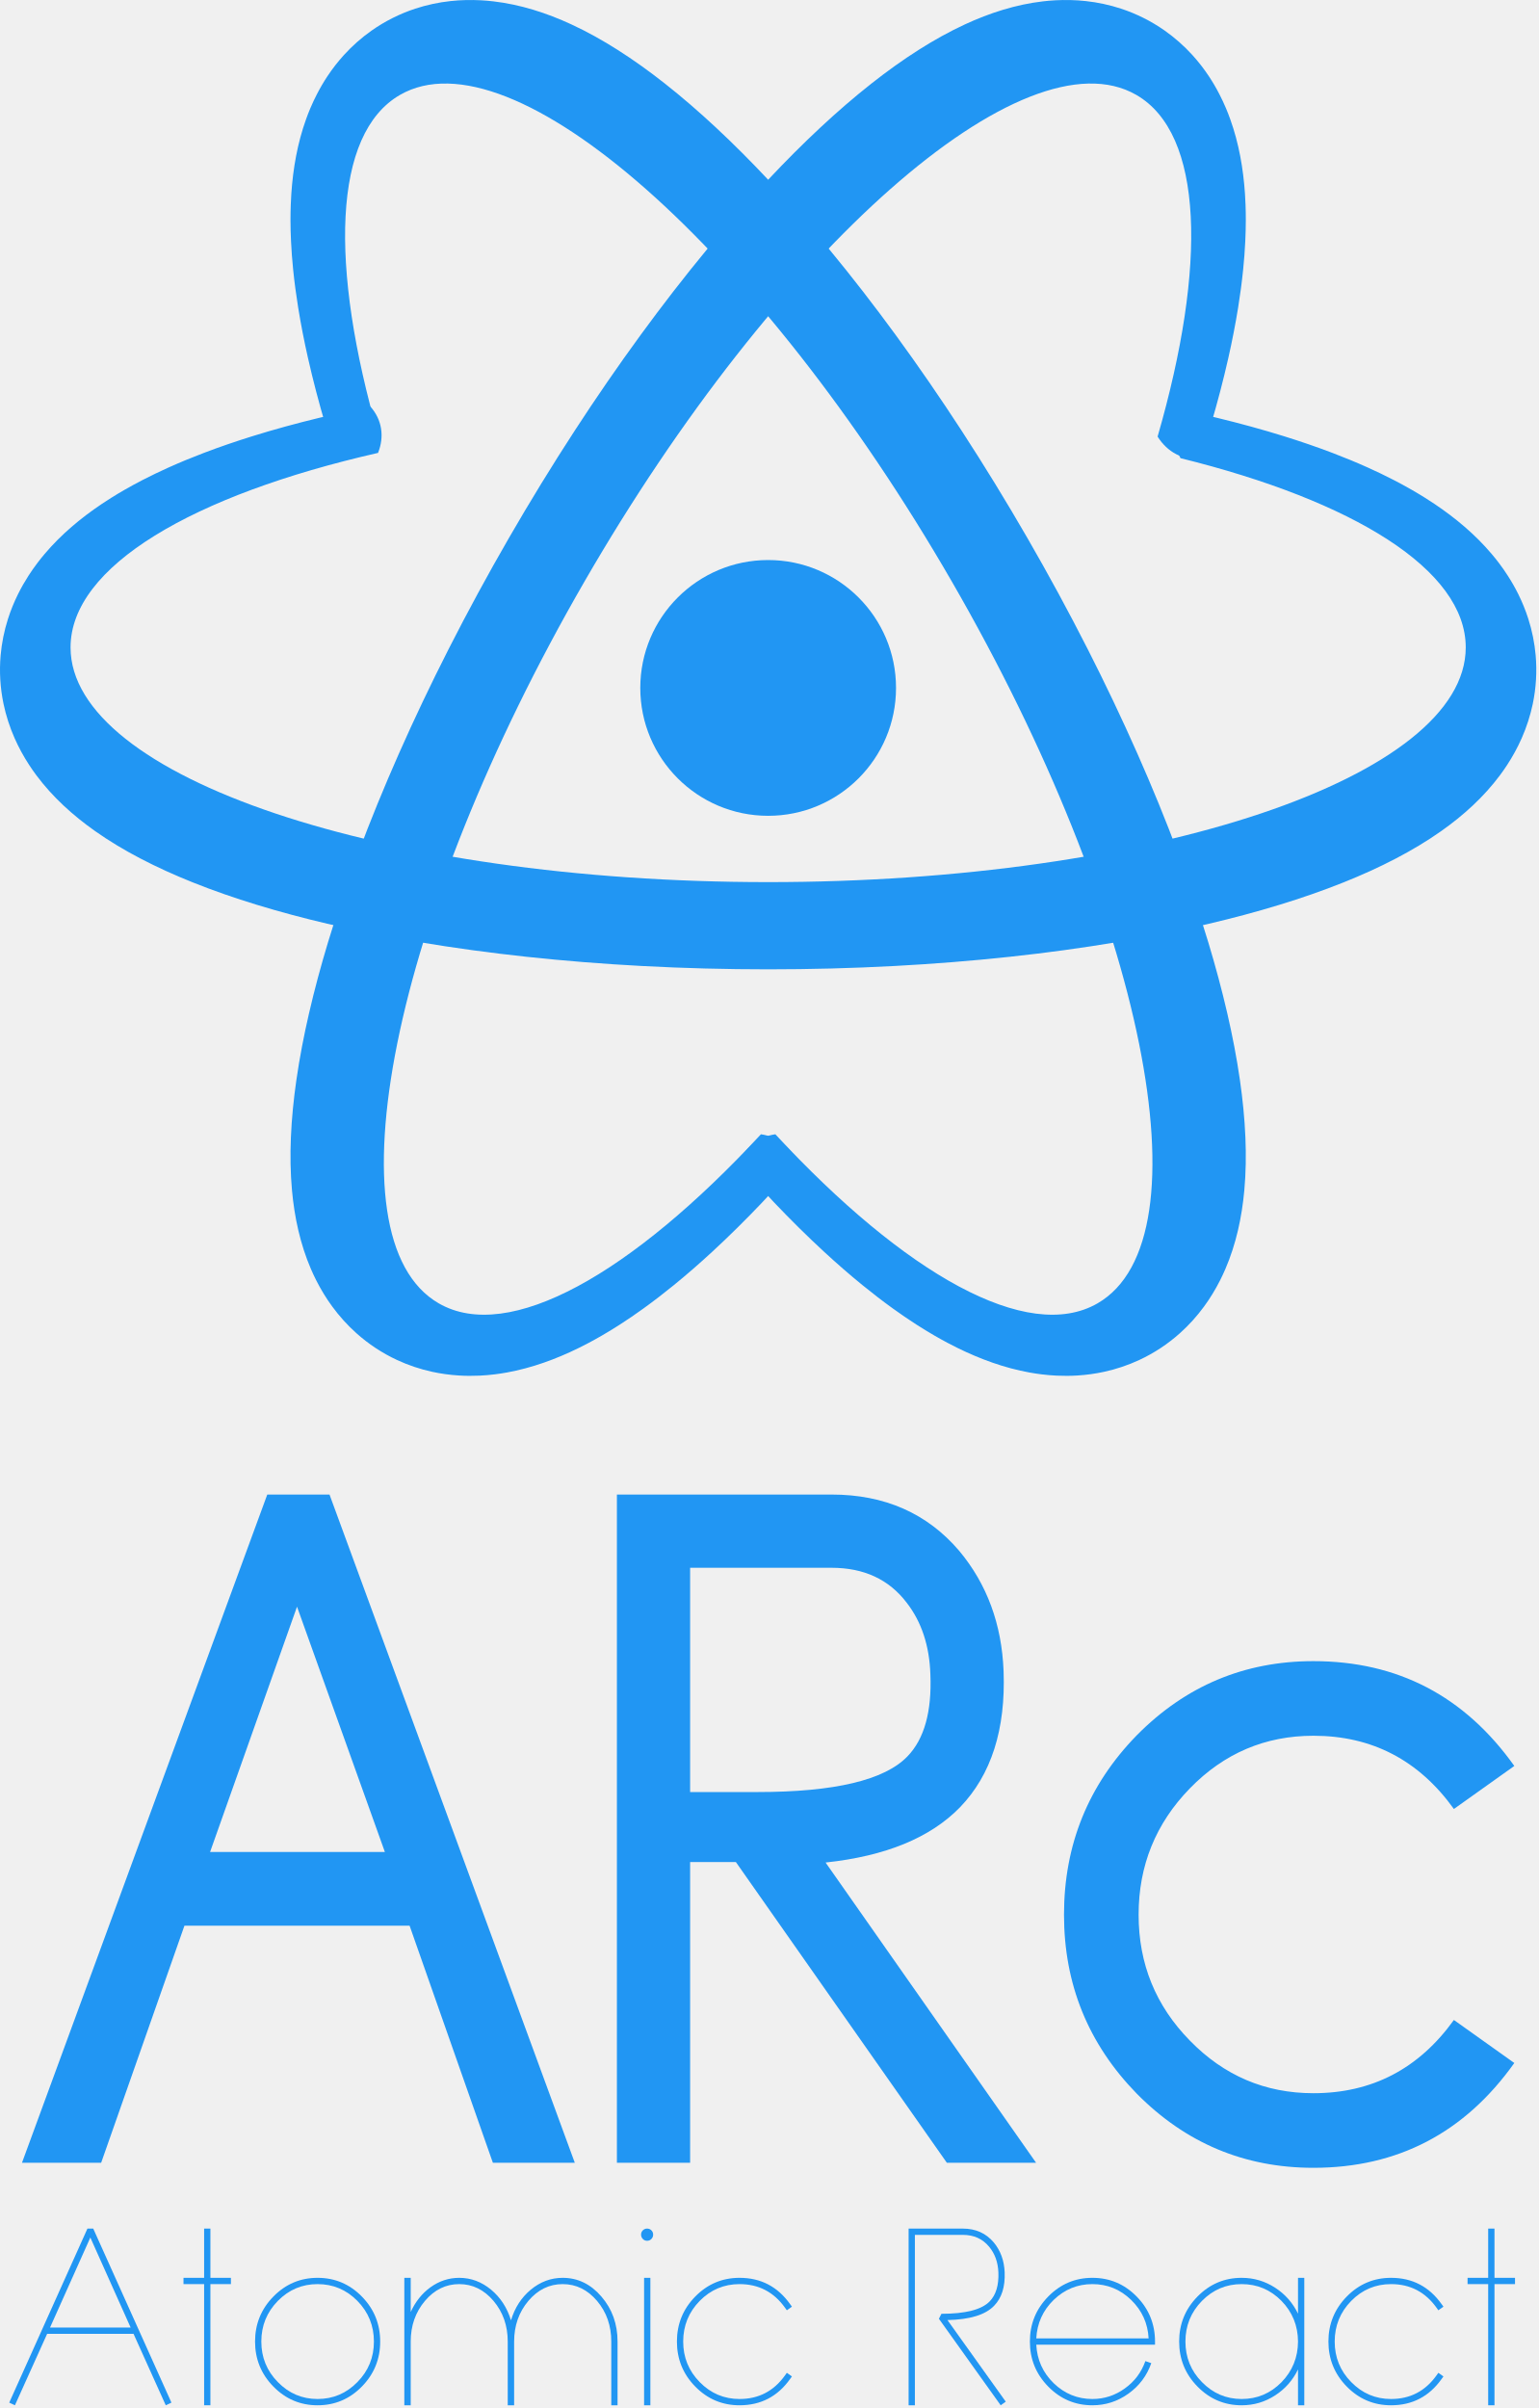
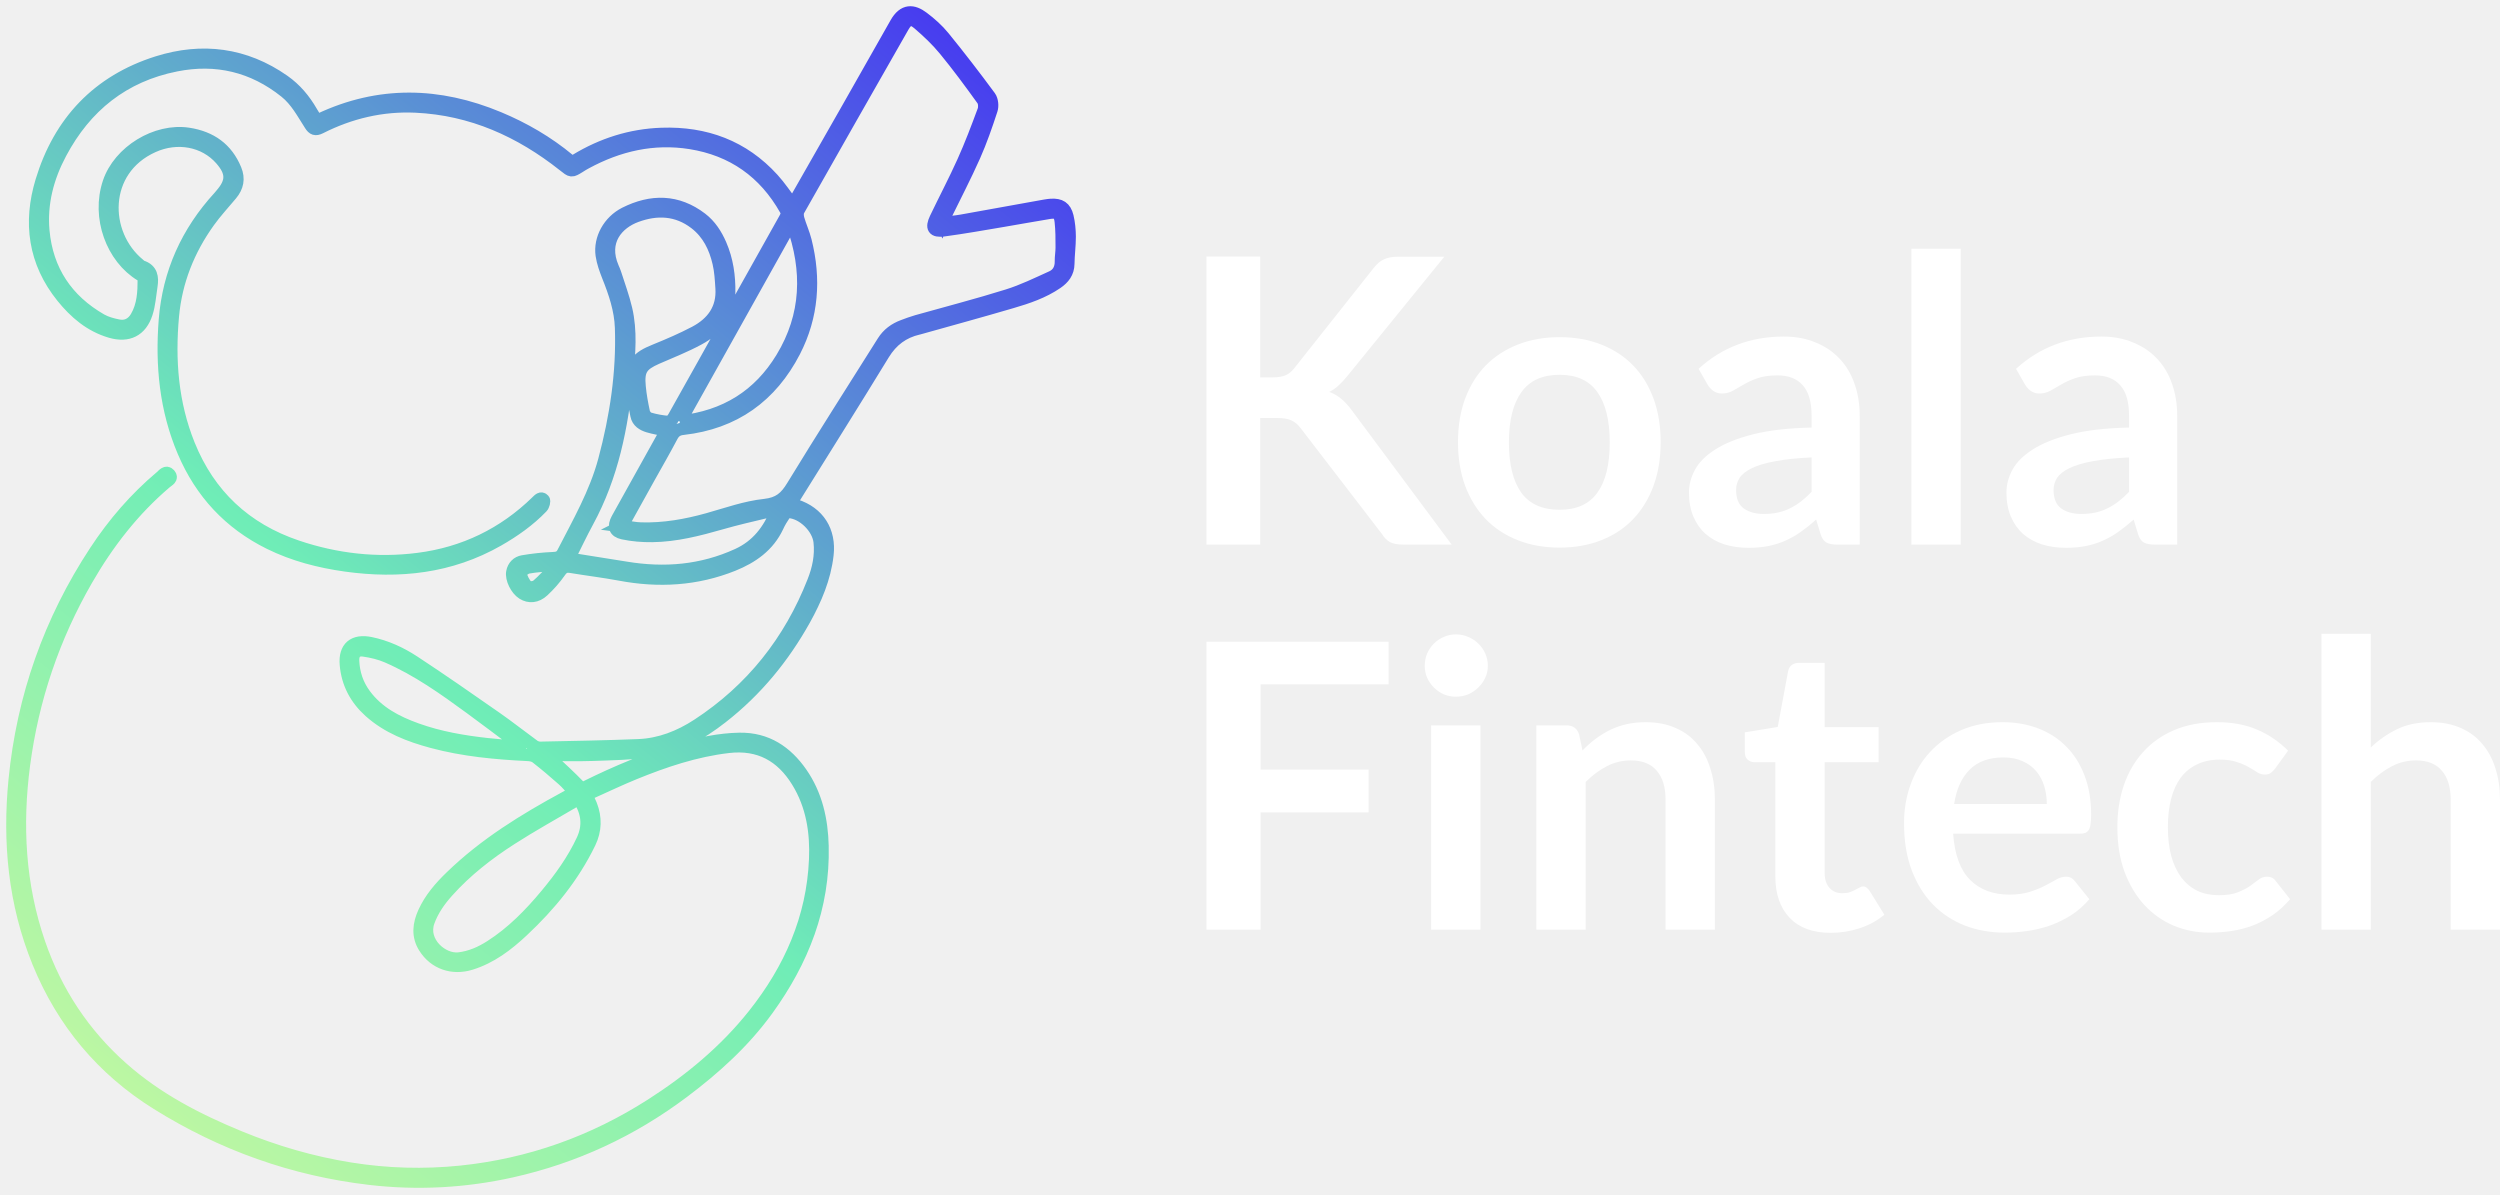
- <svg xmlns="http://www.w3.org/2000/svg" width="100%" height="100%" viewBox="0 0 411 643" version="1.1" xml:space="preserve" style="fill-rule:evenodd;clip-rule:evenodd;stroke-linejoin:round;stroke-miterlimit:1.414;">
-   <g transform="matrix(1,0,0,1,-434.858,-71.5161)">
-     <g class="logo" transform="matrix(1,0,0,1,5.54652,28.3313)">
-       <g class="symbol" transform="matrix(0.730839,0,0,0.730839,-11.6879,-117.931)">
-         <g transform="matrix(1,0,0,1,0,-3.30776)">
-           <path d="M738.748,372.292C743.056,377.12 743.923,383.318 741.56,389.234C673.786,404.652 629.197,430.744 629.197,460.312C629.197,507.636 743.42,546.057 884.109,546.057C1024.8,546.057 1139.02,507.636 1139.02,460.312C1139.02,431.943 1097.97,406.773 1034.79,391.162C1031.65,385.195 1031.87,378.745 1035.66,373.578C1039.88,374.479 1044.08,375.435 1048.27,376.451C1056.47,378.44 1064.62,380.658 1072.68,383.17C1078.62,385.021 1084.51,387.033 1090.33,389.247C1094.69,390.909 1099.01,392.685 1103.27,394.6C1106.44,396.026 1109.58,397.529 1112.66,399.123C1114.94,400.295 1117.18,401.516 1119.4,402.791C1121.01,403.719 1122.61,404.675 1124.18,405.663C1125.32,406.378 1126.45,407.109 1127.57,407.858C1135.27,413.023 1142.47,419.041 1148.47,426.135C1149.42,427.248 1150.33,428.386 1151.21,429.549C1152.34,431.045 1153.41,432.582 1154.42,434.16C1155.8,436.295 1157.06,438.504 1158.19,440.777C1159.65,443.716 1160.89,446.763 1161.89,449.89C1163.27,454.209 1164.17,458.676 1164.57,463.192C1165.09,469.111 1164.73,475.1 1163.52,480.916C1162.61,485.23 1161.25,489.443 1159.47,493.475C1157.96,496.89 1156.16,500.174 1154.12,503.298C1153.3,504.554 1152.44,505.785 1151.54,506.989C1145.61,514.961 1138.16,521.699 1130.06,527.412C1124.81,531.117 1119.27,534.408 1113.58,537.386C1107.35,540.646 1100.93,543.534 1094.4,546.147C1086.73,549.218 1078.91,551.912 1071.01,554.33C1062.5,556.937 1053.89,559.222 1045.22,561.261C1034.15,563.866 1022.99,566.067 1011.77,567.954C998.741,570.147 985.637,571.914 972.497,573.33C958.469,574.841 944.397,575.95 930.308,576.703C914.923,577.525 899.516,577.923 884.109,577.923C868.703,577.923 853.295,577.525 837.911,576.703C823.821,575.95 809.75,574.841 795.721,573.33C782.582,571.914 769.478,570.147 756.445,567.954C745.232,566.067 734.069,563.866 722.999,561.261C714.332,559.222 705.72,556.937 697.206,554.33C689.308,551.912 681.489,549.218 673.82,546.147C667.293,543.533 660.871,540.646 654.64,537.387C648.947,534.409 643.411,531.117 638.159,527.412C630.061,521.7 622.611,514.963 616.679,506.992C615.783,505.788 614.923,504.557 614.102,503.301C612.059,500.176 610.26,496.891 608.752,493.475C606.973,489.442 605.603,485.227 604.701,480.911C603.486,475.096 603.126,469.11 603.647,463.192C604.044,458.675 604.953,454.205 606.333,449.885C607.331,446.759 608.575,443.712 610.035,440.773C611.163,438.502 612.421,436.296 613.791,434.163C614.805,432.584 615.881,431.046 617.012,429.549C617.892,428.385 618.804,427.246 619.747,426.133C625.754,419.04 632.945,413.022 640.652,407.858C641.77,407.109 642.9,406.377 644.04,405.662C645.613,404.675 647.207,403.719 648.817,402.792C651.033,401.516 653.281,400.295 655.554,399.123C658.643,397.53 661.779,396.026 664.95,394.6C669.208,392.685 673.528,390.909 677.892,389.247C683.705,387.033 689.595,385.022 695.534,383.17C703.595,380.658 711.746,378.44 719.951,376.451C726.188,374.939 732.456,373.558 738.748,372.292Z" style="fill:rgb(33,150,243);" />
-         </g>
-         <g transform="matrix(-0.5,-0.866025,0.866025,-0.5,920.438,1471.71)">
-           <path d="M738.748,372.292C743.056,377.12 743.923,383.318 741.56,389.234C673.786,404.652 629.197,430.744 629.197,460.312C629.197,507.636 743.42,546.057 884.109,546.057C1024.8,546.057 1139.02,507.636 1139.02,460.312C1139.02,431.943 1097.97,406.773 1034.79,391.162C1031.65,385.195 1031.87,378.745 1035.66,373.578C1039.88,374.479 1044.08,375.435 1048.27,376.451C1056.47,378.44 1064.62,380.658 1072.68,383.17C1078.62,385.021 1084.51,387.033 1090.33,389.247C1094.69,390.909 1099.01,392.685 1103.27,394.6C1106.44,396.026 1109.58,397.529 1112.66,399.123C1114.94,400.295 1117.18,401.516 1119.4,402.791C1121.01,403.719 1122.61,404.675 1124.18,405.663C1125.32,406.378 1126.45,407.109 1127.57,407.858C1135.27,413.023 1142.47,419.041 1148.47,426.135C1149.42,427.248 1150.33,428.386 1151.21,429.549C1152.34,431.045 1153.41,432.582 1154.42,434.16C1155.8,436.295 1157.06,438.504 1158.19,440.777C1159.65,443.716 1160.89,446.763 1161.89,449.89C1163.27,454.209 1164.17,458.676 1164.57,463.192C1165.09,469.111 1164.73,475.1 1163.52,480.916C1162.61,485.23 1161.25,489.443 1159.47,493.475C1157.96,496.89 1156.16,500.174 1154.12,503.298C1153.3,504.554 1152.44,505.785 1151.54,506.989C1145.61,514.961 1138.16,521.699 1130.06,527.412C1124.81,531.117 1119.27,534.408 1113.58,537.386C1107.35,540.646 1100.93,543.534 1094.4,546.147C1086.73,549.218 1078.91,551.912 1071.01,554.33C1062.5,556.937 1053.89,559.222 1045.22,561.261C1034.15,563.866 1022.99,566.067 1011.77,567.954C998.741,570.147 985.637,571.914 972.497,573.33C958.469,574.841 944.397,575.95 930.308,576.703C914.923,577.525 899.516,577.923 884.109,577.923C868.703,577.923 853.295,577.525 837.911,576.703C823.821,575.95 809.75,574.841 795.721,573.33C782.582,571.914 769.478,570.147 756.445,567.954C745.232,566.067 734.069,563.866 722.999,561.261C714.332,559.222 705.72,556.937 697.206,554.33C689.308,551.912 681.489,549.218 673.82,546.147C667.293,543.533 660.871,540.646 654.64,537.387C648.947,534.409 643.411,531.117 638.159,527.412C630.061,521.7 622.611,514.963 616.679,506.992C615.783,505.788 614.923,504.557 614.102,503.301C612.059,500.176 610.26,496.891 608.752,493.475C606.973,489.442 605.603,485.227 604.701,480.911C603.486,475.096 603.126,469.11 603.647,463.192C604.044,458.675 604.953,454.205 606.333,449.885C607.331,446.759 608.575,443.712 610.035,440.773C611.163,438.502 612.421,436.296 613.791,434.163C614.805,432.584 615.881,431.046 617.012,429.549C617.892,428.385 618.804,427.246 619.747,426.133C625.754,419.04 632.945,413.022 640.652,407.858C641.77,407.109 642.9,406.377 644.04,405.662C645.613,404.675 647.207,403.719 648.817,402.792C651.033,401.516 653.281,400.295 655.554,399.123C658.643,397.53 661.779,396.026 664.95,394.6C669.208,392.685 673.528,390.909 677.892,389.247C683.705,387.033 689.595,385.022 695.534,383.17C703.595,380.658 711.746,378.44 719.951,376.451C726.188,374.939 732.456,373.558 738.748,372.292Z" style="fill:rgb(33,150,243);" />
-         </g>
-         <g transform="matrix(0.5,-0.866025,-0.866025,-0.5,847.781,1471.71)">
-           <path d="M738.748,372.292C743.056,377.12 743.923,383.318 741.56,389.234C673.786,404.652 629.197,430.744 629.197,460.312C629.197,507.636 743.42,546.057 884.109,546.057C1024.8,546.057 1139.02,507.636 1139.02,460.312C1139.02,431.943 1097.97,406.773 1034.79,391.162C1031.65,385.195 1031.87,378.745 1035.66,373.578C1039.88,374.479 1044.08,375.435 1048.27,376.451C1056.47,378.44 1064.62,380.658 1072.68,383.17C1078.62,385.021 1084.51,387.033 1090.33,389.247C1094.69,390.909 1099.01,392.685 1103.27,394.6C1106.44,396.026 1109.58,397.529 1112.66,399.123C1114.94,400.295 1117.18,401.516 1119.4,402.791C1121.01,403.719 1122.61,404.675 1124.18,405.663C1125.32,406.378 1126.45,407.109 1127.57,407.858C1135.27,413.023 1142.47,419.041 1148.47,426.135C1149.42,427.248 1150.33,428.386 1151.21,429.549C1152.34,431.045 1153.41,432.582 1154.42,434.16C1155.8,436.295 1157.06,438.504 1158.19,440.777C1159.65,443.716 1160.89,446.763 1161.89,449.89C1163.27,454.209 1164.17,458.676 1164.57,463.192C1165.09,469.111 1164.73,475.1 1163.52,480.916C1162.61,485.23 1161.25,489.443 1159.47,493.475C1157.96,496.89 1156.16,500.174 1154.12,503.298C1153.3,504.554 1152.44,505.785 1151.54,506.989C1145.61,514.961 1138.16,521.699 1130.06,527.412C1124.81,531.117 1119.27,534.408 1113.58,537.386C1107.35,540.646 1100.93,543.534 1094.4,546.147C1086.73,549.218 1078.91,551.912 1071.01,554.33C1062.5,556.937 1053.89,559.222 1045.22,561.261C1034.15,563.866 1022.99,566.067 1011.77,567.954C998.741,570.147 985.637,571.914 972.497,573.33C958.469,574.841 944.397,575.95 930.308,576.703C914.923,577.525 899.516,577.923 884.109,577.923C868.703,577.923 853.295,577.525 837.911,576.703C823.821,575.95 809.75,574.841 795.721,573.33C782.582,571.914 769.478,570.147 756.445,567.954C745.232,566.067 734.069,563.866 722.999,561.261C714.332,559.222 705.72,556.937 697.206,554.33C689.308,551.912 681.489,549.218 673.82,546.147C667.293,543.533 660.871,540.646 654.64,537.387C648.947,534.409 643.411,531.117 638.159,527.412C630.061,521.7 622.611,514.963 616.679,506.992C615.783,505.788 614.923,504.557 614.102,503.301C612.059,500.176 610.26,496.891 608.752,493.475C606.973,489.442 605.603,485.227 604.701,480.911C603.486,475.096 603.126,469.11 603.647,463.192C604.044,458.675 604.953,454.205 606.333,449.885C607.331,446.759 608.575,443.712 610.035,440.773C611.163,438.502 612.421,436.296 613.791,434.163C614.805,432.584 615.881,431.046 617.012,429.549C617.892,428.385 618.804,427.246 619.747,426.133C625.754,419.04 632.945,413.022 640.652,407.858C641.77,407.109 642.9,406.377 644.04,405.662C645.613,404.675 647.207,403.719 648.817,402.792C651.033,401.516 653.281,400.295 655.554,399.123C658.643,397.53 661.779,396.026 664.95,394.6C669.208,392.685 673.528,390.909 677.892,389.247C683.705,387.033 689.595,385.022 695.534,383.17C703.595,380.658 711.746,378.44 719.951,376.451C726.188,374.939 732.456,373.558 738.748,372.292Z" style="fill:rgb(33,150,243);" />
-         </g>
-         <g transform="matrix(1.16298,0,0,1.16298,-142.488,-66.7862)">
-           <circle cx="882.732" cy="463.109" r="40.177" style="fill:rgb(33,150,243);" />
-         </g>
-       </g>
-       <g class="arc" transform="matrix(0.83432,0,0,0.83432,-138.275,198.975)">
-         <path d="M838.067,505.474L864.288,505.474L785.773,291.607L765.851,291.607L687.335,505.474L712.677,505.474L739.337,429.595L811.407,429.595L838.067,505.474ZM775.372,327.495L803.497,406.011L747.54,406.011L775.372,327.495Z" style="fill:rgb(33,150,243);fill-rule:nonzero;" />
-         <path d="M901.202,386.822L901.202,315.044L946.466,315.044C956.817,315.044 964.825,318.755 970.489,326.177C975.274,332.329 977.814,339.995 978.107,349.175C978.595,361.089 976.153,369.829 970.782,375.396C963.458,383.013 947.442,386.822 922.735,386.822L901.202,386.822ZM915.851,409.234L983.38,505.474L1011.94,505.474L944.562,409.38C963.8,407.329 978.155,401.421 987.628,391.656C997.589,381.304 1002.23,366.802 1001.54,348.15C1000.96,333.111 996.222,320.269 987.335,309.624C977.081,297.613 963.458,291.607 946.466,291.607L877.765,291.607L877.765,505.474L901.202,505.474L901.202,409.234L915.851,409.234Z" style="fill:rgb(33,150,243);fill-rule:nonzero;" />
-         <path d="M1145.68,392.242L1165.02,378.472C1149.1,356.109 1127.67,344.927 1100.71,344.927C1078.64,344.927 1059.8,352.837 1044.17,368.658C1028.64,384.576 1020.88,403.716 1020.88,426.079C1020.88,448.345 1028.64,467.437 1044.17,483.355C1059.8,499.175 1078.64,507.085 1100.71,507.085C1127.67,507.085 1149.1,495.904 1165.02,473.54L1145.68,459.771C1134.45,475.396 1119.46,483.208 1100.71,483.208C1085.28,483.208 1072.1,477.593 1061.16,466.363C1050.23,455.23 1044.76,441.802 1044.76,426.079C1044.76,410.357 1050.23,396.88 1061.16,385.65C1072.1,374.419 1085.28,368.804 1100.71,368.804C1119.46,368.804 1134.45,376.617 1145.68,392.242Z" style="fill:rgb(33,150,243);fill-rule:nonzero;" />
-       </g>
-       <g class="atomic-react" transform="matrix(1,0,0,1,-208.162,-33.024)">
-         <path d="M660.825,671.302L639.942,717.772L641.457,718.481L650.062,699.403L673.136,699.403L681.74,718.481L683.255,717.772L662.372,671.302L660.825,671.302ZM650.835,697.727L661.599,673.686L672.362,697.727L650.835,697.727Z" style="fill:rgb(33,150,243);fill-rule:nonzero;" />
-         <path d="M693.664,671.302L691.988,671.302L691.988,684.45L686.478,684.45L686.478,686.126L691.988,686.126L691.988,718.481L693.664,718.481L693.664,686.126L699.143,686.126L699.143,684.45L693.664,684.45L693.664,671.302Z" style="fill:rgb(33,150,243);fill-rule:nonzero;" />
-         <path d="M710.486,689.445C707.221,692.775 705.588,696.782 705.588,701.466C705.588,706.149 707.221,710.156 710.486,713.486C713.752,716.816 717.684,718.481 722.281,718.481C726.9,718.481 730.843,716.816 734.108,713.486C737.374,710.156 739.007,706.149 739.007,701.466C739.007,696.782 737.374,692.775 734.108,689.445C730.843,686.115 726.9,684.45 722.281,684.45C717.684,684.45 713.752,686.115 710.486,689.445ZM711.679,712.294C708.735,709.307 707.264,705.698 707.264,701.466C707.264,697.233 708.735,693.613 711.679,690.605C714.622,687.619 718.156,686.126 722.281,686.126C726.428,686.126 729.973,687.619 732.916,690.605C735.859,693.613 737.331,697.233 737.331,701.466C737.331,705.698 735.859,709.307 732.916,712.294C729.973,715.302 726.428,716.806 722.281,716.806C718.156,716.806 714.622,715.302 711.679,712.294Z" style="fill:rgb(33,150,243);fill-rule:nonzero;" />
-         <path d="M779.193,687.64C776.701,689.724 774.95,692.442 773.941,695.794C772.909,692.442 771.148,689.724 768.655,687.64C766.099,685.514 763.252,684.45 760.115,684.45C757.344,684.45 754.787,685.288 752.445,686.964C750.168,688.618 748.406,690.82 747.16,693.57L747.16,684.45L745.452,684.45L745.452,718.481L747.16,718.481L747.16,701.466C747.16,697.233 748.428,693.613 750.963,690.605C753.498,687.619 756.549,686.126 760.115,686.126C763.682,686.126 766.733,687.619 769.268,690.605C771.803,693.613 773.07,697.233 773.07,701.466L773.07,718.481L774.778,718.481L774.778,701.466C774.778,697.233 776.046,693.613 778.581,690.605C781.116,687.619 784.167,686.126 787.733,686.126C791.321,686.126 794.383,687.619 796.918,690.605C799.453,693.613 800.721,697.233 800.721,701.466L800.721,718.481L802.397,718.481L802.397,701.466C802.397,696.782 800.957,692.775 798.078,689.445C795.221,686.115 791.773,684.45 787.733,684.45C784.597,684.45 781.75,685.514 779.193,687.64Z" style="fill:rgb(33,150,243);fill-rule:nonzero;" />
-         <path d="M809.486,684.45L811.162,684.45L811.162,718.481L809.486,718.481L809.486,684.45ZM811.436,671.769C811.748,672.08 811.903,672.462 811.903,672.913C811.903,673.364 811.748,673.751 811.436,674.073C811.125,674.395 810.743,674.557 810.292,674.557C809.841,674.557 809.46,674.395 809.148,674.073C808.837,673.751 808.681,673.364 808.681,672.913C808.681,672.462 808.837,672.08 809.148,671.769C809.46,671.457 809.841,671.302 810.292,671.302C810.743,671.302 811.125,671.457 811.436,671.769Z" style="fill:rgb(33,150,243);fill-rule:nonzero;" />
-         <path d="M847.127,692.442L847.61,693.119L848.964,692.152L848.481,691.475C845.15,686.792 840.65,684.45 834.978,684.45C830.358,684.45 826.416,686.115 823.15,689.445C819.885,692.775 818.252,696.782 818.252,701.466C818.252,706.149 819.885,710.156 823.15,713.486C826.416,716.816 830.358,718.481 834.978,718.481C840.65,718.481 845.15,716.14 848.481,711.456L848.964,710.779L847.61,709.812L847.127,710.489C844.119,714.7 840.069,716.806 834.978,716.806C830.831,716.806 827.286,715.302 824.343,712.294C821.4,709.307 819.928,705.698 819.928,701.466C819.928,697.233 821.4,693.613 824.343,690.605C827.286,687.619 830.831,686.126 834.978,686.126C840.069,686.126 844.119,688.231 847.127,692.442Z" style="fill:rgb(33,150,243);fill-rule:nonzero;" />
-         <path d="M905.779,682.968C905.65,679.852 904.684,677.199 902.879,675.008C900.795,672.537 898.034,671.302 894.597,671.302L880.127,671.302L880.127,718.481L881.803,718.481L881.803,672.977L894.597,672.977C897.54,672.977 899.882,674.03 901.622,676.136C903.169,677.983 903.996,680.282 904.104,683.032C904.233,686.427 903.459,688.994 901.783,690.734C899.635,692.947 895.338,694.054 888.893,694.054L888.216,695.375L904.716,718.481L906.069,717.515L890.504,695.729C896.498,695.6 900.655,694.322 902.976,691.894C904.995,689.81 905.93,686.835 905.779,682.968Z" style="fill:rgb(33,150,243);fill-rule:nonzero;" />
-         <path d="M917.413,689.445C914.148,692.775 912.515,696.782 912.515,701.466C912.515,706.149 914.148,710.156 917.413,713.486C920.679,716.816 924.61,718.481 929.208,718.481C932.732,718.481 935.933,717.45 938.812,715.388C941.712,713.325 943.753,710.607 944.935,707.234L943.356,706.686C942.281,709.716 940.444,712.154 937.845,714.002C935.245,715.871 932.366,716.806 929.208,716.806C925.233,716.806 921.785,715.398 918.863,712.584C915.984,709.769 914.438,706.343 914.223,702.304L945.934,702.304L945.934,701.466C945.934,696.782 944.301,692.775 941.035,689.445C937.77,686.115 933.827,684.45 929.208,684.45C924.61,684.45 920.679,686.115 917.413,689.445ZM914.223,700.628C914.438,696.589 915.984,693.162 918.863,690.348C921.785,687.533 925.233,686.126 929.208,686.126C933.204,686.126 936.652,687.533 939.553,690.348C942.453,693.162 944.011,696.589 944.226,700.628L914.223,700.628Z" style="fill:rgb(33,150,243);fill-rule:nonzero;" />
-         <path d="M985.798,684.45L984.122,684.45L984.122,694.021C982.726,691.142 980.706,688.844 978.064,687.125C975.335,685.342 972.338,684.45 969.072,684.45C964.475,684.45 960.543,686.115 957.277,689.445C954.012,692.775 952.379,696.782 952.379,701.466C952.379,706.149 954.012,710.156 957.277,713.486C960.543,716.816 964.475,718.481 969.072,718.481C972.338,718.481 975.335,717.59 978.064,715.807C980.706,714.088 982.726,711.789 984.122,708.91L984.122,718.481L985.798,718.481L985.798,684.45ZM958.47,712.294C955.526,709.307 954.055,705.698 954.055,701.466C954.055,697.233 955.526,693.613 958.47,690.605C961.413,687.619 964.947,686.126 969.072,686.126C973.219,686.126 976.764,687.619 979.707,690.605C982.629,693.613 984.101,697.233 984.122,701.466C984.101,705.698 982.629,709.318 979.707,712.326C976.764,715.312 973.219,716.806 969.072,716.806C964.947,716.806 961.413,715.302 958.47,712.294Z" style="fill:rgb(33,150,243);fill-rule:nonzero;" />
-         <path d="M1021.12,692.442L1021.6,693.119L1022.96,692.152L1022.47,691.475C1019.14,686.792 1014.64,684.45 1008.97,684.45C1004.35,684.45 1000.41,686.115 997.142,689.445C993.876,692.775 992.243,696.782 992.243,701.466C992.243,706.149 993.876,710.156 997.142,713.486C1000.41,716.816 1004.35,718.481 1008.97,718.481C1014.64,718.481 1019.14,716.14 1022.47,711.456L1022.96,710.779L1021.6,709.812L1021.12,710.489C1018.11,714.7 1014.06,716.806 1008.97,716.806C1004.82,716.806 1001.28,715.302 998.334,712.294C995.391,709.307 993.919,705.698 993.919,701.466C993.919,697.233 995.391,693.613 998.334,690.605C1001.28,687.619 1004.82,686.126 1008.97,686.126C1014.06,686.126 1018.11,688.231 1021.12,692.442Z" style="fill:rgb(33,150,243);fill-rule:nonzero;" />
-         <path d="M1036.59,671.302L1034.91,671.302L1034.91,684.45L1029.4,684.45L1029.4,686.126L1034.91,686.126L1034.91,718.481L1036.59,718.481L1036.59,686.126L1042.07,686.126L1042.07,684.45L1036.59,684.45L1036.59,671.302Z" style="fill:rgb(33,150,243);fill-rule:nonzero;" />
-       </g>
-     </g>
-   </g>
+ <svg xmlns="http://www.w3.org/2000/svg" width="201" height="96" viewBox="0 0 201 96" fill="none">
+   <path d="M101.319 30.341H102.33C102.737 30.341 103.074 30.288 103.342 30.181C103.609 30.064 103.84 29.882 104.032 29.637L110.438 21.553C110.706 21.211 110.984 20.977 111.273 20.848C111.573 20.71 111.947 20.64 112.397 20.64H116.122L108.303 30.261C108.057 30.56 107.821 30.811 107.596 31.013C107.372 31.216 107.131 31.382 106.874 31.51C107.227 31.638 107.543 31.819 107.821 32.054C108.11 32.289 108.388 32.587 108.656 32.95L116.716 43.788H112.895C112.381 43.788 111.996 43.718 111.739 43.58C111.492 43.43 111.284 43.217 111.113 42.939L104.546 34.391C104.332 34.114 104.091 33.916 103.823 33.799C103.556 33.671 103.176 33.607 102.684 33.607H101.319V43.788H97V20.624H101.319V30.341Z" fill="white" />
+   <path d="M125.394 27.108C126.625 27.108 127.738 27.305 128.733 27.7C129.739 28.095 130.596 28.655 131.302 29.381C132.009 30.106 132.554 30.992 132.94 32.038C133.325 33.084 133.518 34.252 133.518 35.544C133.518 36.846 133.325 38.02 132.94 39.065C132.554 40.111 132.009 41.002 131.302 41.739C130.596 42.475 129.739 43.041 128.733 43.435C127.738 43.83 126.625 44.028 125.394 44.028C124.163 44.028 123.044 43.83 122.038 43.435C121.032 43.041 120.171 42.475 119.453 41.739C118.747 41.002 118.196 40.111 117.8 39.065C117.414 38.02 117.222 36.846 117.222 35.544C117.222 34.252 117.414 33.084 117.8 32.038C118.196 30.992 118.747 30.106 119.453 29.381C120.171 28.655 121.032 28.095 122.038 27.7C123.044 27.305 124.163 27.108 125.394 27.108ZM125.394 40.986C126.764 40.986 127.775 40.527 128.428 39.61C129.092 38.692 129.424 37.347 129.424 35.576C129.424 33.804 129.092 32.454 128.428 31.526C127.775 30.597 126.764 30.133 125.394 30.133C124.002 30.133 122.975 30.602 122.311 31.542C121.648 32.47 121.316 33.815 121.316 35.576C121.316 37.337 121.648 38.681 122.311 39.61C122.975 40.527 124.002 40.986 125.394 40.986Z" fill="white" />
+   <path d="M149.52 43.788H147.738C147.364 43.788 147.069 43.734 146.855 43.628C146.641 43.51 146.48 43.281 146.373 42.939L146.02 41.771C145.603 42.144 145.191 42.475 144.784 42.763C144.388 43.041 143.976 43.275 143.548 43.468C143.12 43.66 142.665 43.804 142.183 43.9C141.701 43.996 141.166 44.044 140.578 44.044C139.882 44.044 139.24 43.953 138.651 43.772C138.062 43.58 137.554 43.297 137.126 42.923C136.708 42.55 136.382 42.086 136.146 41.531C135.911 40.976 135.793 40.33 135.793 39.594C135.793 38.975 135.954 38.366 136.275 37.769C136.607 37.16 137.152 36.616 137.912 36.136C138.672 35.645 139.684 35.239 140.947 34.919C142.21 34.599 143.778 34.418 145.651 34.375V33.415C145.651 32.315 145.416 31.504 144.945 30.981C144.484 30.448 143.81 30.181 142.922 30.181C142.279 30.181 141.744 30.256 141.316 30.405C140.888 30.555 140.513 30.725 140.192 30.917C139.882 31.099 139.593 31.264 139.325 31.414C139.058 31.563 138.763 31.638 138.442 31.638C138.175 31.638 137.944 31.568 137.752 31.43C137.559 31.291 137.404 31.12 137.286 30.917L136.564 29.653C138.458 27.924 140.743 27.059 143.419 27.059C144.383 27.059 145.239 27.22 145.988 27.54C146.748 27.849 147.39 28.287 147.915 28.852C148.439 29.407 148.835 30.074 149.103 30.853C149.381 31.632 149.52 32.486 149.52 33.415V43.788ZM141.814 41.322C142.221 41.322 142.595 41.285 142.938 41.21C143.28 41.136 143.601 41.024 143.901 40.874C144.211 40.725 144.506 40.543 144.784 40.33C145.073 40.106 145.362 39.844 145.651 39.546V36.776C144.495 36.83 143.526 36.931 142.745 37.08C141.974 37.219 141.354 37.401 140.883 37.625C140.412 37.849 140.074 38.11 139.871 38.409C139.678 38.708 139.582 39.033 139.582 39.386C139.582 40.079 139.785 40.575 140.192 40.874C140.61 41.173 141.15 41.322 141.814 41.322Z" fill="white" />
+   <path d="M157.642 20V43.788H153.677V20H157.642Z" fill="white" />
+   <path d="M175.046 43.788H173.263C172.889 43.788 172.594 43.734 172.38 43.628C172.166 43.51 172.006 43.281 171.899 42.939L171.546 41.771C171.128 42.144 170.716 42.475 170.309 42.763C169.913 43.041 169.501 43.275 169.073 43.468C168.645 43.66 168.19 43.804 167.708 43.9C167.227 43.996 166.691 44.044 166.103 44.044C165.407 44.044 164.765 43.953 164.176 43.772C163.587 43.58 163.079 43.297 162.651 42.923C162.233 42.55 161.907 42.086 161.672 41.531C161.436 40.976 161.318 40.33 161.318 39.594C161.318 38.975 161.479 38.366 161.8 37.769C162.132 37.16 162.678 36.616 163.438 36.136C164.198 35.645 165.209 35.239 166.472 34.919C167.735 34.599 169.303 34.418 171.176 34.375V33.415C171.176 32.315 170.941 31.504 170.47 30.981C170.01 30.448 169.335 30.181 168.447 30.181C167.805 30.181 167.269 30.256 166.841 30.405C166.413 30.555 166.039 30.725 165.717 30.917C165.407 31.099 165.118 31.264 164.85 31.414C164.583 31.563 164.289 31.638 163.967 31.638C163.7 31.638 163.47 31.568 163.277 31.43C163.084 31.291 162.929 31.12 162.811 30.917L162.089 29.653C163.984 27.924 166.269 27.059 168.945 27.059C169.908 27.059 170.764 27.22 171.513 27.54C172.273 27.849 172.916 28.287 173.44 28.852C173.964 29.407 174.361 30.074 174.628 30.853C174.906 31.632 175.046 32.486 175.046 33.415V43.788ZM167.339 41.322C167.746 41.322 168.12 41.285 168.463 41.21C168.805 41.136 169.127 41.024 169.426 40.874C169.737 40.725 170.031 40.543 170.309 40.33C170.598 40.106 170.887 39.844 171.176 39.546V36.776C170.02 36.83 169.052 36.931 168.27 37.08C167.5 37.219 166.879 37.401 166.408 37.625C165.937 37.849 165.6 38.11 165.396 38.409C165.204 38.708 165.107 39.033 165.107 39.386C165.107 40.079 165.311 40.575 165.717 40.874C166.135 41.173 166.675 41.322 167.339 41.322Z" fill="white" />
+   <path d="M111.642 51.597V55.022H101.351V61.874H110.037V65.315H101.351V74.744H97V51.597H111.642Z" fill="white" />
+   <path d="M119.028 58.32V74.744H115.063V58.32H119.028ZM119.623 53.533C119.623 53.875 119.553 54.195 119.414 54.494C119.275 54.793 119.087 55.054 118.852 55.278C118.627 55.502 118.36 55.684 118.049 55.823C117.739 55.951 117.407 56.015 117.054 56.015C116.711 56.015 116.385 55.951 116.074 55.823C115.775 55.684 115.512 55.502 115.288 55.278C115.063 55.054 114.881 54.793 114.742 54.494C114.613 54.195 114.549 53.875 114.549 53.533C114.549 53.181 114.613 52.85 114.742 52.541C114.881 52.231 115.063 51.965 115.288 51.741C115.512 51.517 115.775 51.34 116.074 51.212C116.385 51.074 116.711 51.004 117.054 51.004C117.407 51.004 117.739 51.074 118.049 51.212C118.36 51.34 118.627 51.517 118.852 51.741C119.087 51.965 119.275 52.231 119.414 52.541C119.553 52.85 119.623 53.181 119.623 53.533Z" fill="white" />
+   <path d="M123.523 74.744V58.32H125.948C126.462 58.32 126.799 58.56 126.959 59.04L127.232 60.337C127.564 59.995 127.912 59.686 128.276 59.408C128.65 59.131 129.041 58.891 129.448 58.688C129.865 58.485 130.309 58.331 130.78 58.224C131.251 58.117 131.765 58.064 132.322 58.064C133.221 58.064 134.018 58.218 134.714 58.528C135.41 58.827 135.988 59.254 136.448 59.809C136.919 60.353 137.272 61.009 137.507 61.778C137.754 62.535 137.877 63.373 137.877 64.291V74.744H133.911V64.291C133.911 63.288 133.676 62.514 133.205 61.97C132.744 61.415 132.049 61.137 131.118 61.137C130.433 61.137 129.79 61.292 129.191 61.601C128.592 61.911 128.024 62.333 127.489 62.866V74.744H123.523Z" fill="white" />
+   <path d="M147.184 75C145.761 75 144.664 74.6 143.893 73.799C143.122 72.988 142.737 71.873 142.737 70.454V61.281H141.067C140.853 61.281 140.666 61.212 140.505 61.073C140.355 60.934 140.281 60.726 140.281 60.449V58.88L142.93 58.448L143.764 53.966C143.807 53.752 143.904 53.587 144.053 53.469C144.214 53.352 144.412 53.293 144.648 53.293H146.703V58.464H151.038V61.281H146.703V70.182C146.703 70.694 146.831 71.094 147.088 71.382C147.345 71.67 147.687 71.814 148.115 71.814C148.362 71.814 148.565 71.788 148.726 71.734C148.897 71.67 149.041 71.606 149.159 71.542C149.287 71.478 149.4 71.42 149.496 71.366C149.593 71.302 149.689 71.27 149.785 71.27C149.903 71.27 149.999 71.302 150.074 71.366C150.149 71.42 150.229 71.505 150.315 71.622L151.503 73.543C150.925 74.023 150.262 74.386 149.512 74.632C148.763 74.877 147.987 75 147.184 75Z" fill="white" />
+   <path d="M160.999 58.064C162.037 58.064 162.99 58.229 163.857 58.56C164.734 58.891 165.489 59.376 166.12 60.017C166.752 60.646 167.244 61.425 167.597 62.354C167.951 63.272 168.127 64.323 168.127 65.507C168.127 65.806 168.111 66.057 168.079 66.26C168.058 66.452 168.01 66.607 167.935 66.724C167.87 66.831 167.779 66.911 167.662 66.964C167.544 67.007 167.394 67.028 167.212 67.028H157.033C157.151 68.714 157.606 69.952 158.398 70.742C159.19 71.532 160.239 71.927 161.545 71.927C162.187 71.927 162.738 71.852 163.198 71.702C163.669 71.553 164.076 71.388 164.419 71.206C164.772 71.025 165.077 70.859 165.334 70.71C165.601 70.561 165.858 70.486 166.104 70.486C166.265 70.486 166.404 70.518 166.522 70.582C166.639 70.646 166.741 70.737 166.827 70.854L167.983 72.295C167.544 72.807 167.052 73.239 166.506 73.591C165.96 73.933 165.387 74.21 164.788 74.424C164.199 74.626 163.594 74.77 162.974 74.856C162.363 74.941 161.769 74.984 161.191 74.984C160.046 74.984 158.981 74.797 157.996 74.424C157.012 74.04 156.155 73.479 155.428 72.743C154.7 71.996 154.127 71.078 153.71 69.99C153.292 68.89 153.084 67.62 153.084 66.18C153.084 65.059 153.265 64.008 153.629 63.026C153.993 62.034 154.512 61.175 155.187 60.449C155.872 59.712 156.701 59.131 157.675 58.704C158.66 58.277 159.768 58.064 160.999 58.064ZM161.079 60.897C159.923 60.897 159.019 61.223 158.366 61.874C157.713 62.525 157.295 63.448 157.113 64.643H164.563C164.563 64.131 164.493 63.65 164.354 63.202C164.215 62.743 164.001 62.343 163.712 62.002C163.423 61.66 163.059 61.393 162.62 61.201C162.181 60.998 161.668 60.897 161.079 60.897Z" fill="white" />
+   <path d="M182.92 61.794C182.802 61.943 182.684 62.06 182.567 62.146C182.46 62.231 182.299 62.274 182.085 62.274C181.882 62.274 181.684 62.215 181.491 62.098C181.298 61.97 181.068 61.831 180.801 61.681C180.533 61.521 180.212 61.383 179.837 61.265C179.473 61.137 179.018 61.073 178.473 61.073C177.777 61.073 177.167 61.201 176.642 61.457C176.118 61.703 175.679 62.06 175.326 62.53C174.983 62.999 174.726 63.57 174.555 64.243C174.384 64.904 174.298 65.657 174.298 66.5C174.298 67.375 174.389 68.154 174.571 68.837C174.764 69.52 175.037 70.096 175.39 70.566C175.743 71.025 176.171 71.377 176.674 71.622C177.177 71.857 177.745 71.975 178.376 71.975C179.008 71.975 179.516 71.9 179.901 71.75C180.298 71.59 180.629 71.42 180.897 71.238C181.164 71.046 181.395 70.875 181.587 70.726C181.791 70.566 182.015 70.486 182.262 70.486C182.583 70.486 182.824 70.609 182.984 70.854L184.124 72.295C183.685 72.807 183.209 73.239 182.695 73.591C182.181 73.933 181.646 74.21 181.09 74.424C180.544 74.626 179.976 74.77 179.388 74.856C178.799 74.941 178.216 74.984 177.638 74.984C176.621 74.984 175.663 74.797 174.764 74.424C173.865 74.04 173.078 73.485 172.404 72.759C171.74 72.033 171.21 71.147 170.814 70.102C170.429 69.045 170.236 67.844 170.236 66.5C170.236 65.294 170.408 64.179 170.75 63.154C171.103 62.119 171.617 61.228 172.291 60.481C172.966 59.723 173.8 59.131 174.796 58.704C175.791 58.277 176.937 58.064 178.232 58.064C179.463 58.064 180.538 58.261 181.459 58.656C182.39 59.051 183.225 59.617 183.963 60.353L182.92 61.794Z" fill="white" />
+   <path d="M186.647 74.744V50.956H190.612V60.097C191.254 59.488 191.961 58.998 192.732 58.624C193.502 58.251 194.407 58.064 195.445 58.064C196.344 58.064 197.141 58.218 197.837 58.528C198.533 58.827 199.111 59.254 199.571 59.809C200.042 60.353 200.395 61.009 200.631 61.778C200.877 62.535 201 63.373 201 64.291V74.744H197.034V64.291C197.034 63.288 196.799 62.514 196.328 61.97C195.868 61.415 195.172 61.137 194.241 61.137C193.556 61.137 192.914 61.292 192.314 61.601C191.715 61.911 191.147 62.333 190.612 62.866V74.744H186.647Z" fill="white" />
+   <path d="M75.731 17.946C76.327 17.871 76.817 17.831 77.303 17.746C79.541 17.351 81.779 16.942 84.017 16.537C84.172 16.507 84.328 16.492 84.483 16.477C85.234 16.427 85.639 16.672 85.82 17.411C85.945 17.936 85.995 18.485 86 19.024C86 19.754 85.9 20.483 85.89 21.212C85.88 21.916 85.514 22.37 84.979 22.74C83.872 23.499 82.61 23.924 81.344 24.293C78.865 25.022 76.372 25.702 73.883 26.401C73.868 26.401 73.853 26.411 73.838 26.411C72.607 26.695 71.705 27.37 71.034 28.463C68.626 32.404 66.168 36.309 63.724 40.235C63.684 40.3 63.654 40.37 63.599 40.479C63.734 40.534 63.855 40.594 63.98 40.634C65.807 41.218 66.744 42.717 66.523 44.614C66.308 46.492 65.582 48.185 64.681 49.809C62.983 52.855 60.806 55.512 58.042 57.669C56.314 59.018 54.437 60.106 52.234 60.401C50.727 60.601 49.19 60.626 47.667 60.681C46.491 60.721 45.309 60.691 44.133 60.691C44.088 60.761 44.047 60.836 44.002 60.906C44.123 60.965 44.268 61 44.363 61.09C45.099 61.779 45.845 62.464 46.546 63.188C46.796 63.447 46.967 63.338 47.187 63.228C49.605 62.034 52.089 60.995 54.682 60.236C56.239 59.782 57.816 59.437 59.454 59.407C61.647 59.372 63.224 60.446 64.415 62.154C65.632 63.907 66.078 65.92 66.128 68.022C66.248 72.931 64.536 77.237 61.702 81.162C59.824 83.759 57.476 85.886 54.927 87.799C50.787 90.91 46.18 93.048 41.123 94.177C37.373 95.011 33.573 95.216 29.743 94.771C23.575 94.052 17.867 92.009 12.62 88.733C8.228 85.991 5.049 82.186 3.086 77.381C1.154 72.647 0.688 67.723 1.184 62.688C1.84 56.046 3.998 49.908 7.673 44.32C9.14 42.087 10.872 40.075 12.925 38.347C13.12 38.182 13.355 37.837 13.626 38.142C13.906 38.457 13.526 38.621 13.325 38.791C10.722 41.004 8.664 43.661 6.967 46.607C4.303 51.232 2.621 56.196 1.925 61.48C1.284 66.349 1.539 71.159 3.151 75.838C4.503 79.754 6.706 83.11 9.816 85.866C12.599 88.338 15.849 90.022 19.269 91.425C22.148 92.609 25.117 93.472 28.186 93.962C31.12 94.431 34.074 94.516 37.038 94.212C42.575 93.642 47.678 91.819 52.359 88.828C55.473 86.835 58.297 84.498 60.605 81.596C63.514 77.936 65.342 73.82 65.542 69.106C65.637 66.909 65.307 64.761 64.12 62.833C62.843 60.761 61.036 59.757 58.557 60.047C55.914 60.356 53.425 61.195 50.987 62.189C49.85 62.654 48.739 63.183 47.617 63.687C47.462 63.757 47.322 63.847 47.152 63.942C47.282 64.217 47.412 64.461 47.512 64.716C47.913 65.74 47.888 66.759 47.412 67.748C46.095 70.474 44.213 72.777 42.015 74.834C40.793 75.978 39.476 76.987 37.834 77.491C36.377 77.936 34.94 77.451 34.134 76.168C33.553 75.249 33.668 74.3 34.094 73.361C34.605 72.237 35.401 71.323 36.277 70.479C38.986 67.857 42.165 65.9 45.459 64.117C45.69 63.992 45.915 63.867 46.211 63.707C45.87 63.338 45.595 62.983 45.259 62.688C44.563 62.069 43.847 61.465 43.111 60.891C42.936 60.751 42.656 60.701 42.42 60.691C39.832 60.566 37.263 60.326 34.75 59.652C32.917 59.158 31.165 58.488 29.723 57.195C28.601 56.186 27.935 54.932 27.81 53.424C27.695 52.061 28.436 51.432 29.798 51.711C31.05 51.971 32.206 52.5 33.258 53.19C35.481 54.648 37.664 56.171 39.847 57.694C40.893 58.423 41.895 59.218 42.926 59.967C43.066 60.066 43.267 60.126 43.437 60.126C46.07 60.072 48.699 60.026 51.328 59.922C53.065 59.852 54.652 59.222 56.089 58.284C60.435 55.447 63.509 51.561 65.397 46.752C65.797 45.738 66.028 44.675 65.903 43.561C65.777 42.432 64.576 41.239 63.439 41.159C63.319 41.149 63.149 41.254 63.079 41.353C62.868 41.663 62.673 41.983 62.518 42.322C61.787 43.89 60.485 44.799 58.938 45.424C55.989 46.607 52.955 46.777 49.85 46.193C48.534 45.948 47.202 45.788 45.885 45.568C45.484 45.504 45.254 45.608 45.009 45.963C44.623 46.517 44.163 47.042 43.667 47.501C43.136 47.996 42.541 48.026 42.035 47.716C41.519 47.396 41.089 46.532 41.194 45.993C41.279 45.529 41.599 45.214 42.025 45.139C42.831 44.999 43.652 44.914 44.468 44.879C44.854 44.864 45.089 44.789 45.274 44.43C46.516 42.013 47.878 39.645 48.589 36.993C49.52 33.508 50.061 29.967 49.936 26.351C49.886 24.908 49.425 23.549 48.889 22.211C48.674 21.666 48.469 21.097 48.383 20.523C48.193 19.199 48.964 17.796 50.251 17.147C52.369 16.083 54.452 16.093 56.394 17.576C57.1 18.116 57.576 18.86 57.926 19.664C58.457 20.892 58.648 22.191 58.623 23.529C58.587 25.282 57.641 26.451 56.199 27.24C55.113 27.834 53.941 28.289 52.804 28.788C51.578 29.327 51.292 29.752 51.423 31.09C51.488 31.785 51.613 32.474 51.763 33.158C51.808 33.348 52.013 33.592 52.194 33.647C52.694 33.797 53.22 33.892 53.741 33.932C53.876 33.942 54.081 33.707 54.176 33.542C55.794 30.671 57.396 27.789 59.003 24.913C60.375 22.455 61.747 19.998 63.129 17.546C63.259 17.311 63.314 17.122 63.169 16.862C61.471 13.845 58.903 12.033 55.498 11.493C52.534 11.024 49.735 11.668 47.112 13.091C46.931 13.186 46.761 13.291 46.591 13.401C45.935 13.806 45.945 13.796 45.324 13.301C41.834 10.534 37.924 8.771 33.418 8.562C30.719 8.437 28.156 9.046 25.747 10.265C25.357 10.459 25.172 10.38 24.956 10.04C24.351 9.106 23.835 8.097 22.934 7.378C20.34 5.305 17.386 4.606 14.157 5.251C9.926 6.09 6.872 8.542 4.869 12.317C3.832 14.265 3.282 16.353 3.482 18.56C3.772 21.736 5.365 24.134 8.138 25.722C8.549 25.956 9.035 26.081 9.5 26.176C10.131 26.306 10.637 26.046 10.962 25.492C11.518 24.543 11.563 23.479 11.563 22.421C11.563 22.321 11.433 22.181 11.328 22.121C9.03 20.737 7.803 17.481 8.754 14.665C9.59 12.187 12.549 10.364 15.153 10.764C16.94 11.039 18.232 11.943 18.928 13.636C19.233 14.375 19.093 15.029 18.588 15.633C17.977 16.363 17.331 17.062 16.78 17.831C15.158 20.098 14.152 22.615 13.896 25.407C13.571 28.953 13.841 32.429 15.183 35.76C16.815 39.81 19.734 42.532 23.865 43.93C27.039 45.004 30.319 45.374 33.638 44.944C37.293 44.475 40.488 42.937 43.141 40.349C43.312 40.185 43.502 39.95 43.712 40.19C43.792 40.28 43.697 40.639 43.572 40.769C42.541 41.843 41.334 42.692 40.042 43.431C36.207 45.618 32.086 46.058 27.785 45.459C25.657 45.159 23.605 44.63 21.672 43.676C18.453 42.083 16.164 39.615 14.762 36.324C13.315 32.928 12.975 29.367 13.26 25.722C13.561 21.926 15.048 18.645 17.616 15.843C17.681 15.773 17.736 15.703 17.797 15.628C18.688 14.595 18.678 13.855 17.767 12.807C16.44 11.293 14.242 10.894 12.299 11.773C8.118 13.656 8.198 18.825 11.178 21.262C11.248 21.322 11.318 21.402 11.403 21.427C12.194 21.686 12.279 22.296 12.169 22.99C12.054 23.724 12.009 24.483 11.783 25.182C11.333 26.581 10.291 27.085 8.884 26.671C7.262 26.196 6.04 25.152 5.009 23.874C2.751 21.072 2.33 17.891 3.347 14.545C4.789 9.79 7.888 6.509 12.665 5.006C16.244 3.882 19.689 4.307 22.823 6.504C23.76 7.163 24.471 8.012 25.037 8.996C25.167 9.226 25.317 9.441 25.467 9.68C25.562 9.65 25.637 9.635 25.702 9.605C30.484 7.353 35.281 7.473 40.097 9.481C42.135 10.33 44.028 11.433 45.73 12.842C45.94 13.011 46.085 13.007 46.301 12.872C48.419 11.588 50.712 10.854 53.195 10.769C56.715 10.649 59.749 11.763 62.142 14.395C62.713 15.019 63.179 15.738 63.734 16.467C63.85 16.263 63.965 16.068 64.075 15.873C66.729 11.214 69.397 6.559 72.031 1.884C72.662 0.761 73.418 0.826 74.209 1.425C74.815 1.879 75.395 2.399 75.871 2.983C77.148 4.551 78.38 6.154 79.581 7.783C79.766 8.037 79.817 8.527 79.711 8.836C79.301 10.09 78.87 11.338 78.335 12.542C77.603 14.19 76.767 15.788 75.976 17.411C75.911 17.546 75.856 17.691 75.741 17.966L75.731 17.946ZM50.001 42.302C50.587 42.377 51.052 42.482 51.523 42.497C53.36 42.552 55.148 42.237 56.915 41.743C58.427 41.318 59.934 40.774 61.481 40.609C62.623 40.484 63.164 40.01 63.719 39.096C66.098 35.196 68.566 31.345 70.999 27.475C71.39 26.85 71.941 26.451 72.617 26.201C72.982 26.066 73.348 25.926 73.718 25.822C76.147 25.137 78.59 24.508 80.998 23.754C82.225 23.374 83.391 22.8 84.563 22.271C85.064 22.046 85.309 21.596 85.299 21.017C85.294 20.648 85.364 20.273 85.364 19.903C85.364 19.204 85.364 18.505 85.289 17.816C85.219 17.162 84.984 17.007 84.348 17.112C83.116 17.311 81.894 17.541 80.668 17.746C79.07 18.016 77.478 18.3 75.876 18.515C75.05 18.625 74.865 18.32 75.225 17.566C75.956 16.038 76.747 14.54 77.443 12.992C78.049 11.648 78.57 10.265 79.081 8.886C79.176 8.637 79.151 8.222 79 8.017C78.019 6.654 77.023 5.3 75.956 4.002C75.33 3.238 74.599 2.549 73.848 1.904C73.263 1.405 72.967 1.505 72.592 2.154C69.788 7.068 66.984 11.988 64.2 16.912C64.1 17.092 64.115 17.381 64.175 17.596C64.345 18.19 64.611 18.76 64.761 19.359C65.532 22.425 65.327 25.422 63.87 28.249C61.997 31.874 59.028 34.012 54.922 34.471C54.462 34.521 54.217 34.696 54.006 35.096C53.42 36.209 52.789 37.298 52.174 38.402C51.478 39.65 50.787 40.899 50.011 42.297L50.001 42.302ZM53.566 34.601C53.05 34.486 52.574 34.416 52.119 34.277C51.683 34.142 51.277 33.907 51.177 33.398C51.042 32.713 50.892 32.024 50.832 31.33C50.642 29.212 51.277 28.733 52.664 28.169C53.761 27.724 54.852 27.255 55.894 26.706C57.286 25.966 58.127 24.828 58.017 23.17C57.972 22.49 57.937 21.796 57.781 21.137C57.491 19.888 56.945 18.76 55.894 17.951C54.432 16.827 52.804 16.767 51.152 17.376C49.66 17.926 48.338 19.364 49.27 21.521C49.33 21.666 49.4 21.806 49.445 21.951C49.75 22.91 50.106 23.859 50.336 24.843C50.752 26.621 50.592 28.428 50.416 30.226C50.016 34.307 49.23 38.277 47.242 41.933C46.716 42.897 46.251 43.895 45.74 44.909C45.915 44.939 46.065 44.969 46.215 44.994C47.582 45.214 48.954 45.424 50.321 45.648C53.425 46.163 56.429 45.913 59.318 44.59C60.876 43.875 61.812 42.647 62.458 41.074C62.177 41.099 61.922 41.084 61.687 41.144C60.445 41.443 59.203 41.723 57.977 42.078C56.159 42.597 54.332 43.071 52.434 43.091C51.648 43.101 50.847 43.036 50.081 42.872C49.41 42.727 49.305 42.317 49.635 41.713C50.867 39.495 52.099 37.283 53.33 35.071C53.41 34.926 53.486 34.776 53.571 34.606L53.566 34.601ZM46.556 64.247C46.376 64.337 46.23 64.391 46.095 64.471C44.433 65.45 42.741 66.384 41.118 67.428C39.241 68.632 37.483 69.995 35.986 71.668C35.341 72.387 34.785 73.166 34.449 74.095C33.854 75.748 35.576 77.222 36.893 77.067C37.834 76.957 38.66 76.587 39.436 76.093C41.189 74.974 42.621 73.506 43.937 71.923C45.064 70.569 46.09 69.141 46.836 67.538C47.357 66.419 47.252 65.34 46.556 64.257V64.247ZM54.672 33.902C58.327 33.508 61.031 31.794 62.858 28.788C64.946 25.357 65.036 21.736 63.709 18.041C63.659 18.026 63.609 18.016 63.564 18.001C60.62 23.265 57.676 28.533 54.677 33.902H54.672ZM41.809 60.077L41.849 59.957C41.709 59.847 41.569 59.732 41.429 59.622C40.222 58.718 39.021 57.804 37.804 56.915C35.691 55.372 33.563 53.854 31.15 52.805C30.549 52.54 29.883 52.386 29.227 52.291C28.646 52.211 28.361 52.535 28.386 53.13C28.426 54.128 28.732 55.047 29.332 55.856C30.384 57.28 31.881 58.054 33.493 58.633C35.336 59.297 37.248 59.622 39.186 59.837C40.057 59.932 40.933 59.992 41.804 60.072L41.809 60.077ZM44.593 45.648C44.553 45.568 44.513 45.489 44.473 45.409C43.802 45.474 43.126 45.498 42.465 45.623C42.22 45.668 41.809 45.993 41.84 46.108C41.93 46.487 42.125 46.887 42.395 47.162C42.515 47.286 43.006 47.231 43.181 47.082C43.692 46.652 44.128 46.133 44.598 45.648H44.593Z" fill="white" stroke="url(#paint0_linear_420_5217)" stroke-miterlimit="10" />
+   <defs>
+     <linearGradient id="paint0_linear_420_5217" x1="71.096" y1="-4.244" x2="-29.233" y2="120.11" gradientUnits="userSpaceOnUse">
+       <stop stop-color="#5FC7F9" />
+       <stop offset="0.009" stop-color="#473BF0" />
+       <stop offset="0.427" stop-color="#6FEDB7" />
+       <stop offset="0.906" stop-color="#FDFF92" />
+     </linearGradient>
+   </defs>
</svg>
